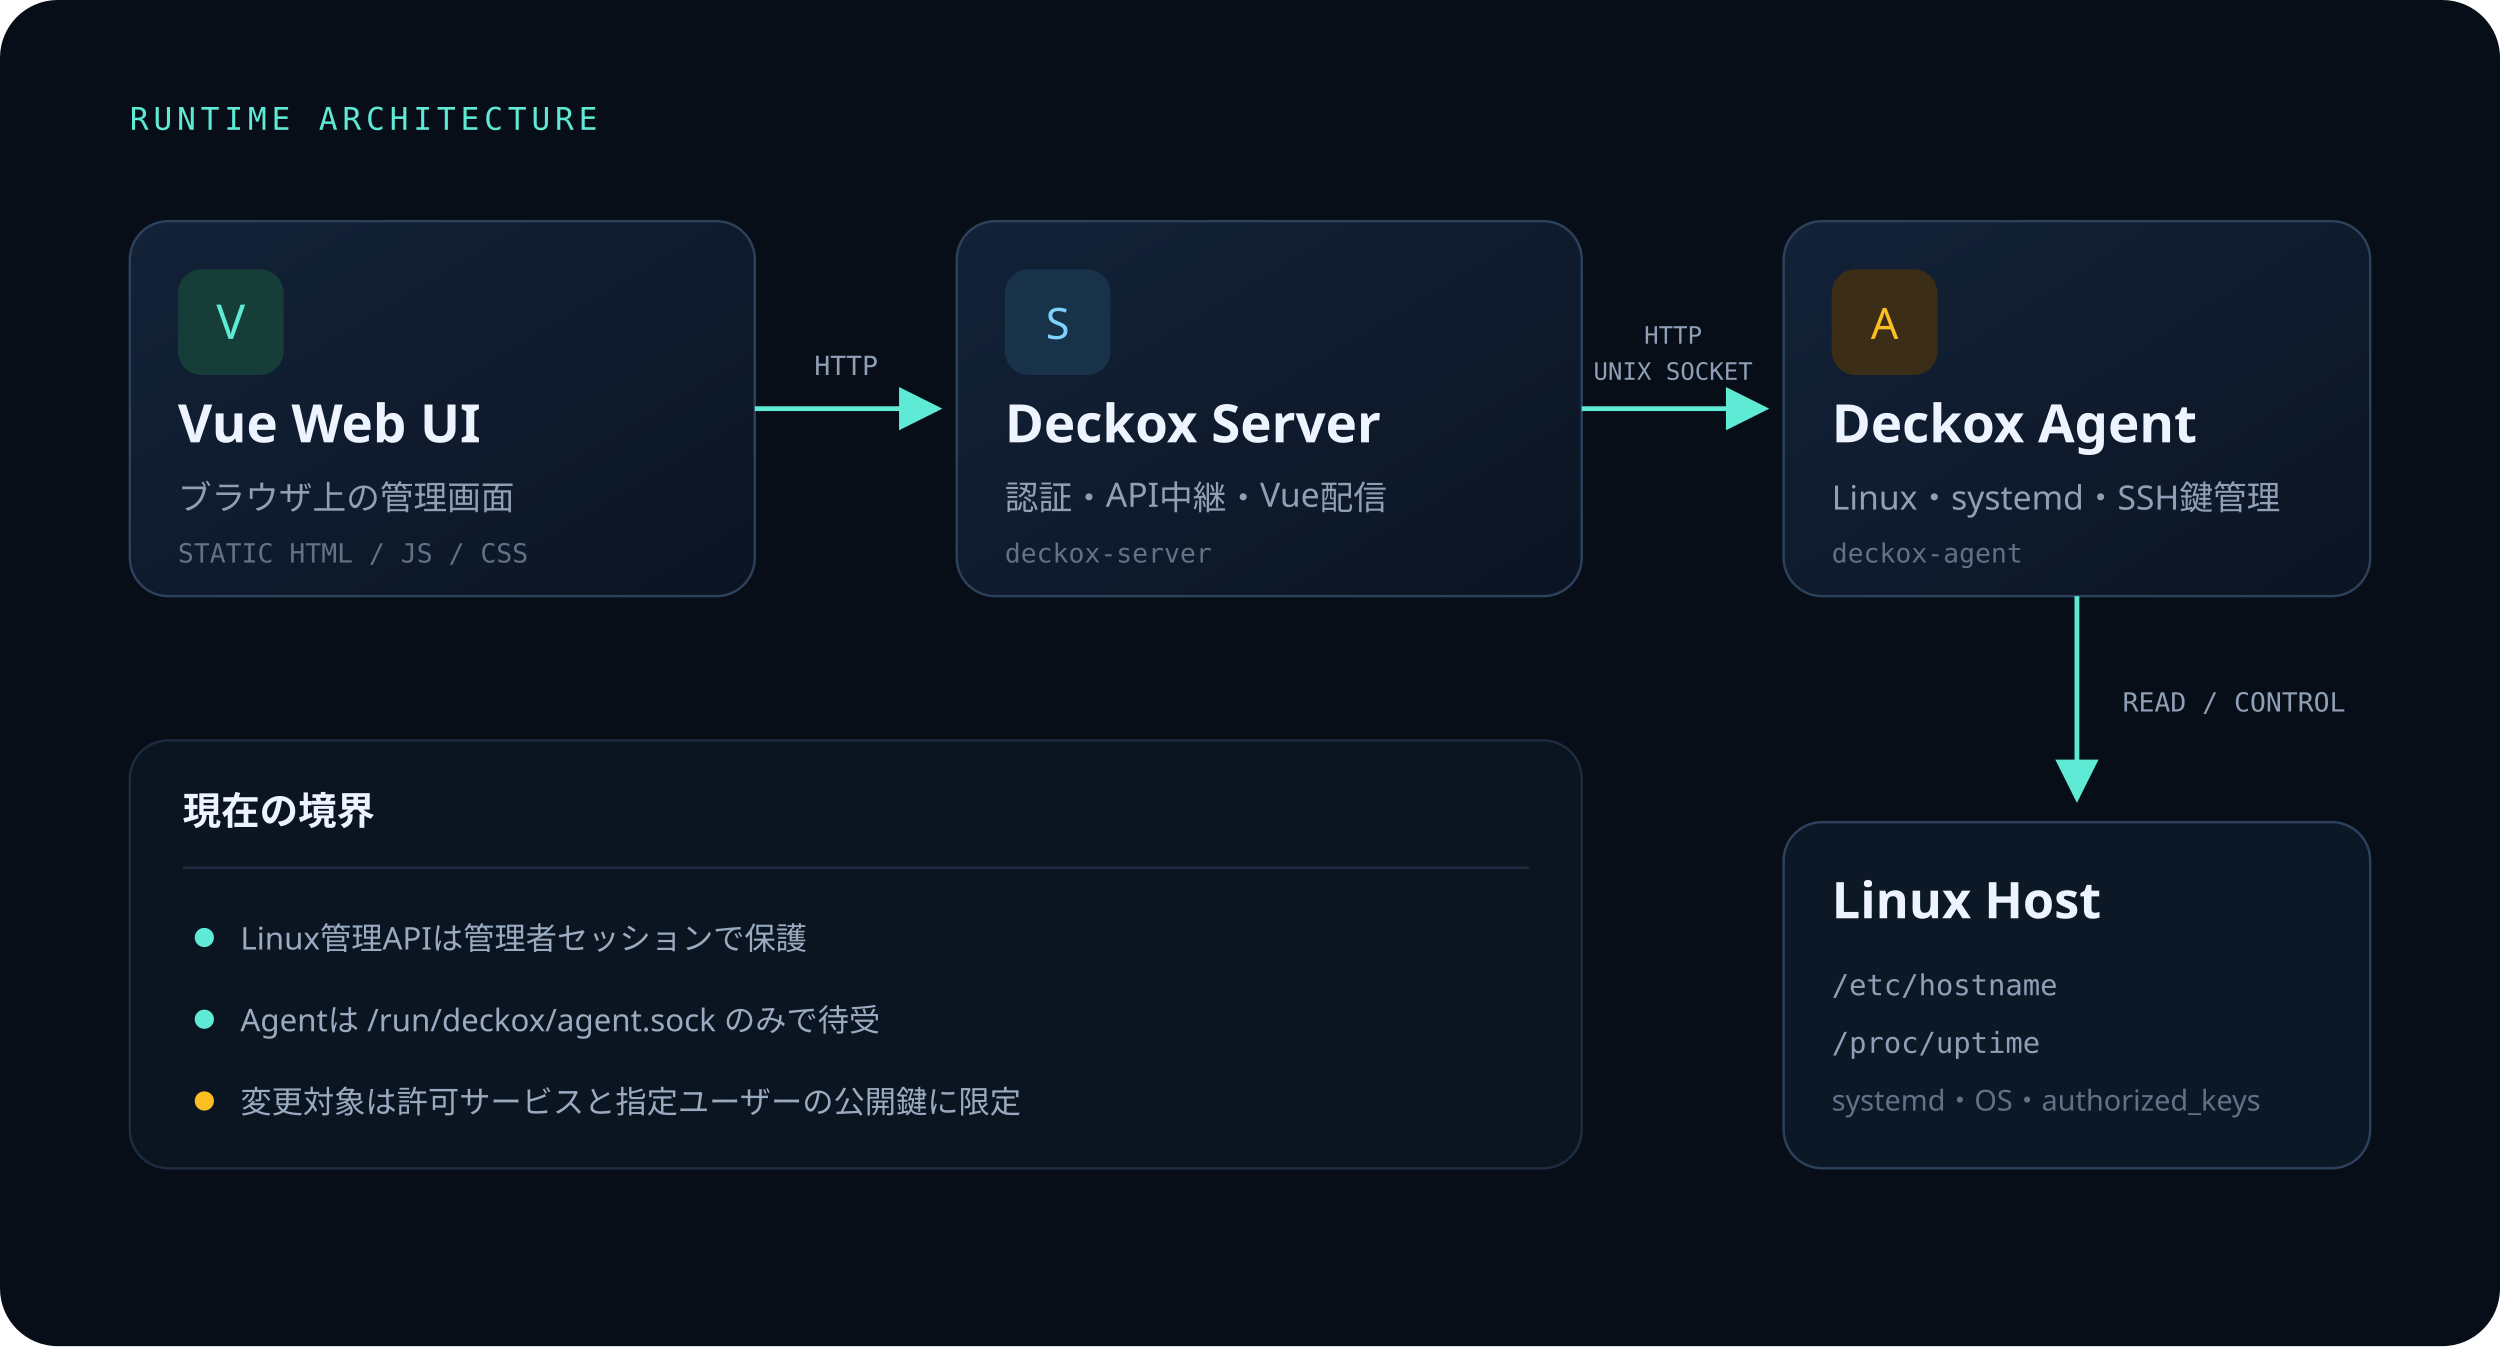
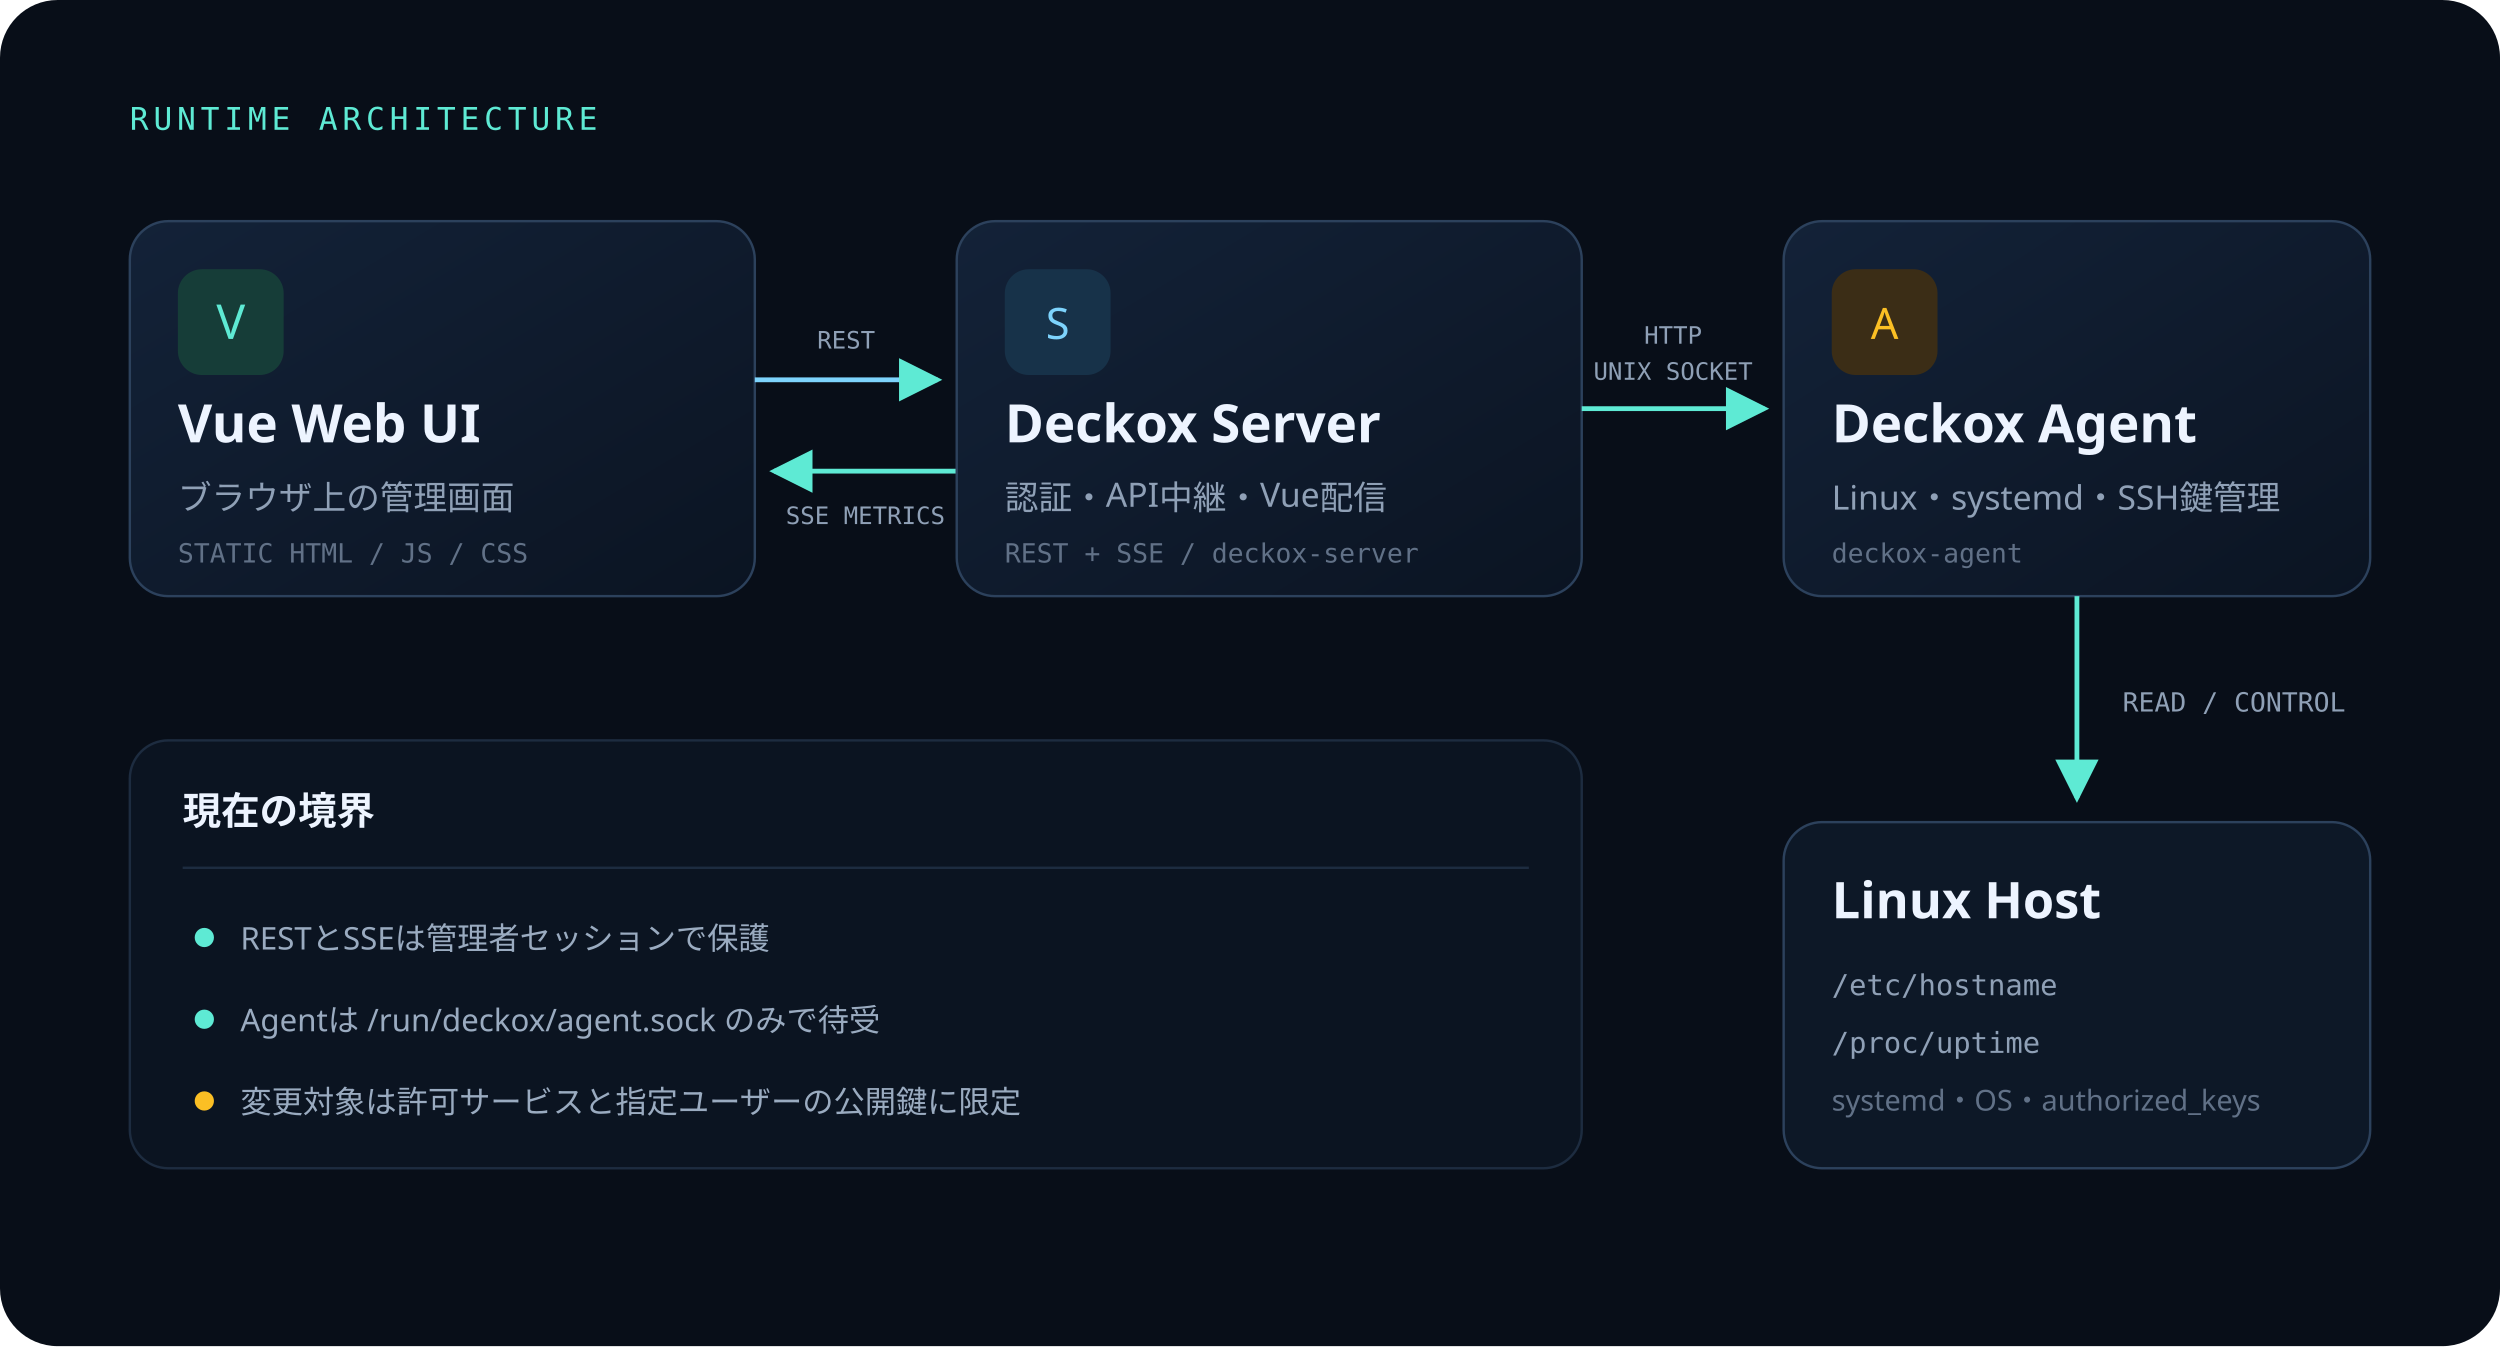
<svg xmlns="http://www.w3.org/2000/svg" viewBox="0 0 1040 560" role="img" aria-labelledby="title desc">
  <defs>
    <linearGradient id="panel" x1="0" x2="1" y1="0" y2="1">
      <stop offset="0" stop-color="#132238" />
      <stop offset="1" stop-color="#0b1422" />
    </linearGradient>
    <marker id="arrow" markerWidth="9" markerHeight="9" refX="8" refY="4.5" orient="auto">
      <path d="M0 0 9 4.5 0 9Z" fill="#5eead4" />
    </marker>
  </defs>
  <rect width="1040" height="560" rx="24" fill="#080e18" />
  <text x="54" y="54" fill="#5eead4" font-family="ui-monospace,monospace" font-size="13" letter-spacing="2">RUNTIME ARCHITECTURE</text>
  <g transform="translate(54 92)">
    <rect width="260" height="156" rx="16" fill="url(#panel)" stroke="#2c415c" />
    <rect x="20" y="20" width="44" height="44" rx="10" fill="#163d38" />
    <text x="42" y="49" text-anchor="middle" fill="#5eead4" font-family="system-ui,sans-serif" font-size="20">V</text>
    <text x="20" y="92" fill="#edf4ff" font-family="system-ui,sans-serif" font-size="22" font-weight="700">Vue Web UI</text>
    <text x="20" y="120" fill="#8fa0b6" font-family="system-ui,sans-serif" font-size="14">ブラウザ上の管理画面</text>
    <text x="20" y="142" fill="#617187" font-family="ui-monospace,monospace" font-size="11">STATIC HTML / JS / CSS</text>
  </g>
-   <path d="M314 170 H390" stroke="#5eead4" stroke-width="2" marker-end="url(#arrow)" />
-   <text x="352" y="156" text-anchor="middle" fill="#8fa0b6" font-family="ui-monospace,monospace" font-size="11">HTTP</text>
+   <path d="M314 158 H390" stroke="#7dd3fc" stroke-width="2" marker-end="url(#arrow)" />
+   <text x="352" y="145" text-anchor="middle" fill="#8fa0b6" font-family="ui-monospace,monospace" font-size="10">REST</text>
+   <path d="M398 196 H322" stroke="#5eead4" stroke-width="2" marker-end="url(#arrow)" />
+   <text x="360" y="218" text-anchor="middle" fill="#8fa0b6" font-family="ui-monospace,monospace" font-size="10">SSE METRICS</text>
  <g transform="translate(398 92)">
    <rect width="260" height="156" rx="16" fill="url(#panel)" stroke="#2c415c" />
    <rect x="20" y="20" width="44" height="44" rx="10" fill="#173249" />
    <text x="42" y="49" text-anchor="middle" fill="#7dd3fc" font-family="system-ui,sans-serif" font-size="18">S</text>
    <text x="20" y="92" fill="#edf4ff" font-family="system-ui,sans-serif" font-size="22" font-weight="700">Deckox Server</text>
    <text x="20" y="120" fill="#8fa0b6" font-family="system-ui,sans-serif" font-size="14">認証・API中継・Vue配信</text>
-     <text x="20" y="142" fill="#617187" font-family="ui-monospace,monospace" font-size="11">deckox-server</text>
+     <text x="20" y="142" fill="#617187" font-family="ui-monospace,monospace" font-size="11">REST + SSE / deckox-server</text>
  </g>
  <path d="M658 170 H734" stroke="#5eead4" stroke-width="2" marker-end="url(#arrow)" />
  <text x="696" y="143" text-anchor="middle" fill="#8fa0b6" font-family="ui-monospace,monospace" font-size="10">HTTP</text>
  <text x="696" y="158" text-anchor="middle" fill="#8fa0b6" font-family="ui-monospace,monospace" font-size="10">UNIX SOCKET</text>
  <g transform="translate(742 92)">
    <rect width="244" height="156" rx="16" fill="url(#panel)" stroke="#2c415c" />
    <rect x="20" y="20" width="44" height="44" rx="10" fill="#3b2d16" />
    <text x="42" y="49" text-anchor="middle" fill="#fbbf24" font-family="system-ui,sans-serif" font-size="18">A</text>
    <text x="20" y="92" fill="#edf4ff" font-family="system-ui,sans-serif" font-size="22" font-weight="700">Deckox Agent</text>
    <text x="20" y="120" fill="#8fa0b6" font-family="system-ui,sans-serif" font-size="14">Linux・systemd・SSH鍵管理</text>
    <text x="20" y="142" fill="#617187" font-family="ui-monospace,monospace" font-size="11">deckox-agent</text>
  </g>
  <path d="M864 248 V332" stroke="#5eead4" stroke-width="2" marker-end="url(#arrow)" />
  <text x="883" y="296" fill="#8fa0b6" font-family="ui-monospace,monospace" font-size="11">READ / CONTROL</text>
  <g transform="translate(742 342)">
    <rect width="244" height="144" rx="16" fill="#0d1827" stroke="#2c415c" />
    <text x="20" y="40" fill="#edf4ff" font-family="system-ui,sans-serif" font-size="21" font-weight="700">Linux Host</text>
    <text x="20" y="72" fill="#8fa0b6" font-family="ui-monospace,monospace" font-size="12">/etc/hostname</text>
    <text x="20" y="96" fill="#8fa0b6" font-family="ui-monospace,monospace" font-size="12">/proc/uptime</text>
    <text x="20" y="120" fill="#617187" font-family="system-ui,sans-serif" font-size="12">systemd・OS・authorized_keys</text>
  </g>
  <g transform="translate(54 308)">
    <rect width="604" height="178" rx="16" fill="#0b1421" stroke="#1d2c40" />
    <text x="22" y="35" fill="#edf4ff" font-family="system-ui,sans-serif" font-size="16" font-weight="700">現在の境界</text>
    <line x1="22" y1="53" x2="582" y2="53" stroke="#1d2c40" />
    <circle cx="31" cy="82" r="4" fill="#5eead4" />
-     <text x="46" y="87" fill="#9aabc0" font-family="system-ui,sans-serif" font-size="13">Linux管理APIは管理者セッションで保護</text>
+     <text x="46" y="87" fill="#9aabc0" font-family="system-ui,sans-serif" font-size="13">RESTとSSEは管理者セッションで保護</text>
    <circle cx="31" cy="116" r="4" fill="#5eead4" />
    <text x="46" y="121" fill="#9aabc0" font-family="system-ui,sans-serif" font-size="13">Agentは /run/deckox/agent.sock のみで待受</text>
    <circle cx="31" cy="150" r="4" fill="#fbbf24" />
    <text x="46" y="155" fill="#9aabc0" font-family="system-ui,sans-serif" font-size="13">変更対象は許可サービスと指定ユーザーの公開鍵に限定</text>
  </g>
</svg>
